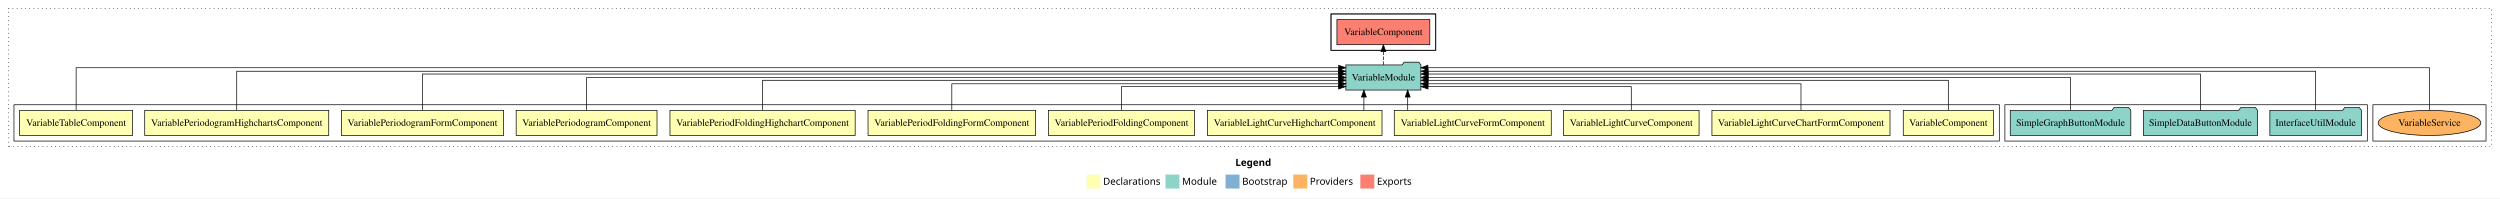
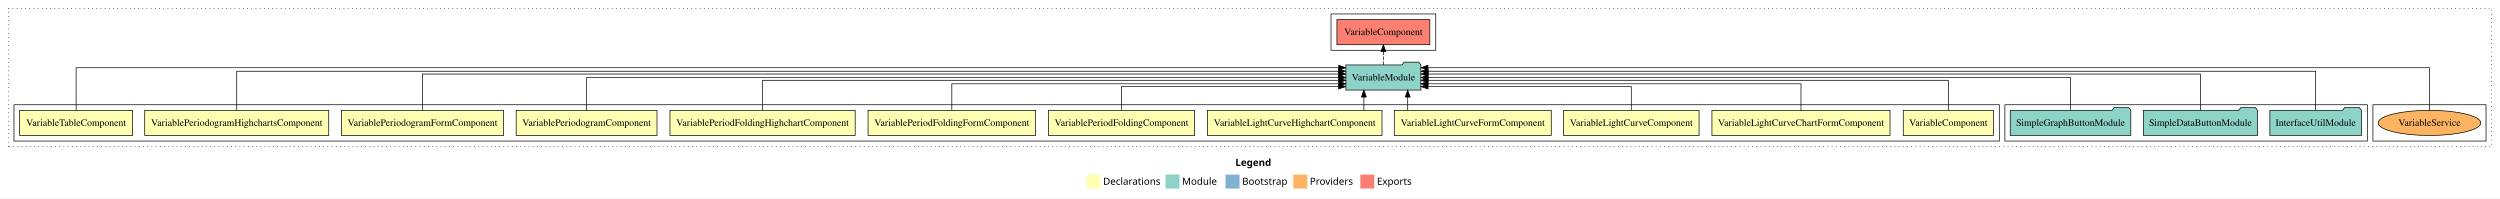
<svg xmlns="http://www.w3.org/2000/svg" width="3580pt" height="284pt" viewBox="0.00 0.00 3580.00 284.00">
  <g id="graph0" class="graph" transform="scale(1 1) rotate(0) translate(4 280)">
    <polygon fill="white" stroke="transparent" points="-4,4 -4,-280 3576,-280 3576,4 -4,4" />
    <text text-anchor="start" x="1765.01" y="-42.4" font-family="Times-12" font-weight="bold" font-size="14.00">Legend</text>
    <polygon fill="#ffffb3" stroke="transparent" points="1552,-10 1552,-30 1572,-30 1572,-10 1552,-10" />
    <text text-anchor="start" x="1575.63" y="-15.4" font-family="Times-12" font-size="14.00">  Declarations</text>
    <polygon fill="#8dd3c7" stroke="transparent" points="1665,-10 1665,-30 1685,-30 1685,-10 1665,-10" />
    <text text-anchor="start" x="1688.73" y="-15.4" font-family="Times-12" font-size="14.00">  Module</text>
    <polygon fill="#80b1d3" stroke="transparent" points="1751,-10 1751,-30 1771,-30 1771,-10 1751,-10" />
    <text text-anchor="start" x="1774.78" y="-15.4" font-family="Times-12" font-size="14.00">  Bootstrap</text>
    <polygon fill="#fdb462" stroke="transparent" points="1848,-10 1848,-30 1868,-30 1868,-10 1848,-10" />
    <text text-anchor="start" x="1871.67" y="-15.4" font-family="Times-12" font-size="14.00">  Providers</text>
    <polygon fill="#fb8072" stroke="transparent" points="1944,-10 1944,-30 1964,-30 1964,-10 1944,-10" />
    <text text-anchor="start" x="1967.73" y="-15.4" font-family="Times-12" font-size="14.00">  Exports</text>
    <g id="clust1" class="cluster">
      <polygon fill="none" stroke="black" stroke-dasharray="1,5" points="8,-70 8,-268 3564,-268 3564,-70 8,-70" />
-     </g>
-     <g id="clust16" class="cluster">
-       <polygon fill="none" stroke="black" points="1902,-208 1902,-260 2052,-260 2052,-208 1902,-208" />
    </g>
    <g id="clust16" class="cluster">
      <polygon fill="none" stroke="black" points="1902,-208 1902,-260 2052,-260 2052,-208 1902,-208" />
    </g>
    <g id="clust18" class="cluster">
      <polygon fill="none" stroke="black" points="3394,-78 3394,-130 3556,-130 3556,-78 3394,-78" />
    </g>
    <g id="clust15" class="cluster">
      <polygon fill="none" stroke="black" points="2867,-78 2867,-130 3386,-130 3386,-78 2867,-78" />
    </g>
    <g id="clust2" class="cluster">
      <polygon fill="none" stroke="black" points="16,-78 16,-130 2859,-130 2859,-78 16,-78" />
    </g>
    <g id="node1" class="node">
      <polygon fill="#ffffb3" stroke="black" points="2850.53,-122 2721.47,-122 2721.47,-86 2850.53,-86 2850.53,-122" />
      <text text-anchor="middle" x="2786" y="-99.8" font-family="Times,serif" font-size="14.00">VariableComponent</text>
    </g>
    <g id="node13" class="node">
      <polygon fill="#8dd3c7" stroke="black" points="2030.74,-187 2027.74,-191 2006.74,-191 2003.74,-187 1923.26,-187 1923.26,-151 2030.74,-151 2030.74,-187" />
      <text text-anchor="middle" x="1977" y="-164.8" font-family="Times,serif" font-size="14.00">VariableModule</text>
    </g>
    <g id="edge1" class="edge">
      <path fill="none" stroke="black" d="M2786,-122.3C2786,-140.27 2786,-165 2786,-165 2786,-165 2041.02,-165 2041.02,-165" />
      <polygon fill="black" stroke="black" points="2041.02,-161.5 2031.02,-165 2041.02,-168.5 2041.02,-161.5" />
    </g>
    <g id="node2" class="node">
      <polygon fill="#ffffb3" stroke="black" points="2702.51,-122 2447.49,-122 2447.49,-86 2702.51,-86 2702.51,-122" />
      <text text-anchor="middle" x="2575" y="-99.8" font-family="Times,serif" font-size="14.00">VariableLightCurveChartFormComponent</text>
    </g>
    <g id="edge2" class="edge">
      <path fill="none" stroke="black" d="M2575,-122.03C2575,-138.4 2575,-160 2575,-160 2575,-160 2040.86,-160 2040.86,-160" />
      <polygon fill="black" stroke="black" points="2040.86,-156.5 2030.86,-160 2040.86,-163.5 2040.86,-156.5" />
    </g>
    <g id="node3" class="node">
      <polygon fill="#ffffb3" stroke="black" points="2429.07,-122 2234.93,-122 2234.93,-86 2429.07,-86 2429.07,-122" />
      <text text-anchor="middle" x="2332" y="-99.8" font-family="Times,serif" font-size="14.00">VariableLightCurveComponent</text>
    </g>
    <g id="edge3" class="edge">
      <path fill="none" stroke="black" d="M2332,-122.19C2332,-137.18 2332,-156 2332,-156 2332,-156 2040.92,-156 2040.92,-156" />
      <polygon fill="black" stroke="black" points="2040.92,-152.5 2030.92,-156 2040.92,-159.5 2040.92,-152.5" />
    </g>
    <g id="node4" class="node">
      <polygon fill="#ffffb3" stroke="black" points="2217.4,-122 1992.6,-122 1992.6,-86 2217.4,-86 2217.4,-122" />
      <text text-anchor="middle" x="2105" y="-99.8" font-family="Times,serif" font-size="14.00">VariableLightCurveFormComponent</text>
    </g>
    <g id="edge4" class="edge">
      <path fill="none" stroke="black" d="M2011.83,-122.11C2011.83,-122.11 2011.83,-140.99 2011.83,-140.99" />
      <polygon fill="black" stroke="black" points="2008.33,-140.99 2011.83,-150.99 2015.33,-140.99 2008.33,-140.99" />
    </g>
    <g id="node5" class="node">
      <polygon fill="#ffffb3" stroke="black" points="1975.05,-122 1724.95,-122 1724.95,-86 1975.05,-86 1975.05,-122" />
      <text text-anchor="middle" x="1850" y="-99.8" font-family="Times,serif" font-size="14.00">VariableLightCurveHighchartComponent</text>
    </g>
    <g id="edge5" class="edge">
      <path fill="none" stroke="black" d="M1949.08,-122.11C1949.08,-122.11 1949.08,-140.99 1949.08,-140.99" />
      <polygon fill="black" stroke="black" points="1945.58,-140.99 1949.08,-150.99 1952.58,-140.99 1945.58,-140.99" />
    </g>
    <g id="node6" class="node">
      <polygon fill="#ffffb3" stroke="black" points="1706.64,-122 1497.36,-122 1497.36,-86 1706.64,-86 1706.64,-122" />
      <text text-anchor="middle" x="1602" y="-99.8" font-family="Times,serif" font-size="14.00">VariablePeriodFoldingComponent</text>
    </g>
    <g id="edge6" class="edge">
      <path fill="none" stroke="black" d="M1602,-122.19C1602,-137.18 1602,-156 1602,-156 1602,-156 1912.87,-156 1912.87,-156" />
      <polygon fill="black" stroke="black" points="1912.87,-159.5 1922.87,-156 1912.87,-152.5 1912.87,-159.5" />
    </g>
    <g id="node7" class="node">
      <polygon fill="#ffffb3" stroke="black" points="1478.97,-122 1239.03,-122 1239.03,-86 1478.97,-86 1478.97,-122" />
      <text text-anchor="middle" x="1359" y="-99.8" font-family="Times,serif" font-size="14.00">VariablePeriodFoldingFormComponent</text>
    </g>
    <g id="edge7" class="edge">
      <path fill="none" stroke="black" d="M1359,-122.03C1359,-138.4 1359,-160 1359,-160 1359,-160 1913.24,-160 1913.24,-160" />
      <polygon fill="black" stroke="black" points="1913.24,-163.5 1923.24,-160 1913.24,-156.5 1913.24,-163.5" />
    </g>
    <g id="node8" class="node">
      <polygon fill="#ffffb3" stroke="black" points="1220.61,-122 955.39,-122 955.39,-86 1220.61,-86 1220.61,-122" />
      <text text-anchor="middle" x="1088" y="-99.8" font-family="Times,serif" font-size="14.00">VariablePeriodFoldingHighchartComponent</text>
    </g>
    <g id="edge8" class="edge">
      <path fill="none" stroke="black" d="M1088,-122.3C1088,-140.27 1088,-165 1088,-165 1088,-165 1913.06,-165 1913.06,-165" />
      <polygon fill="black" stroke="black" points="1913.06,-168.5 1923.06,-165 1913.06,-161.5 1913.06,-168.5" />
    </g>
    <g id="node9" class="node">
      <polygon fill="#ffffb3" stroke="black" points="936.84,-122 735.16,-122 735.16,-86 936.84,-86 936.84,-122" />
      <text text-anchor="middle" x="836" y="-99.8" font-family="Times,serif" font-size="14.00">VariablePeriodogramComponent</text>
    </g>
    <g id="edge9" class="edge">
      <path fill="none" stroke="black" d="M836,-122.11C836,-141.34 836,-169 836,-169 836,-169 1913.12,-169 1913.12,-169" />
      <polygon fill="black" stroke="black" points="1913.12,-172.5 1923.12,-169 1913.12,-165.5 1913.12,-172.5" />
    </g>
    <g id="node10" class="node">
      <polygon fill="#ffffb3" stroke="black" points="717.17,-122 484.83,-122 484.83,-86 717.17,-86 717.17,-122" />
      <text text-anchor="middle" x="601" y="-99.8" font-family="Times,serif" font-size="14.00">VariablePeriodogramFormComponent</text>
    </g>
    <g id="edge10" class="edge">
      <path fill="none" stroke="black" d="M601,-122.03C601,-142.77 601,-174 601,-174 601,-174 1913.06,-174 1913.06,-174" />
      <polygon fill="black" stroke="black" points="1913.06,-177.5 1923.06,-174 1913.06,-170.5 1913.06,-177.5" />
    </g>
    <g id="node11" class="node">
      <polygon fill="#ffffb3" stroke="black" points="466.76,-122 203.24,-122 203.24,-86 466.76,-86 466.76,-122" />
      <text text-anchor="middle" x="335" y="-99.8" font-family="Times,serif" font-size="14.00">VariablePeriodogramHighchartsComponent</text>
    </g>
    <g id="edge11" class="edge">
      <path fill="none" stroke="black" d="M335,-122.29C335,-144.21 335,-178 335,-178 335,-178 1912.84,-178 1912.84,-178" />
      <polygon fill="black" stroke="black" points="1912.84,-181.5 1922.84,-178 1912.84,-174.5 1912.84,-181.5" />
    </g>
    <g id="node12" class="node">
      <polygon fill="#ffffb3" stroke="black" points="185.9,-122 24.1,-122 24.1,-86 185.9,-86 185.9,-122" />
      <text text-anchor="middle" x="105" y="-99.8" font-family="Times,serif" font-size="14.00">VariableTableComponent</text>
    </g>
    <g id="edge12" class="edge">
      <path fill="none" stroke="black" d="M105,-122.32C105,-145.66 105,-183 105,-183 105,-183 1912.99,-183 1912.99,-183" />
      <polygon fill="black" stroke="black" points="1912.99,-186.5 1922.99,-183 1912.99,-179.5 1912.99,-186.5" />
    </g>
    <g id="node17" class="node">
      <polygon fill="#fb8072" stroke="black" points="2043.52,-252 1910.48,-252 1910.48,-216 2043.52,-216 2043.52,-252" />
      <text text-anchor="middle" x="1977" y="-229.8" font-family="Times,serif" font-size="14.00">VariableComponent </text>
    </g>
    <g id="edge16" class="edge">
      <path fill="none" stroke="black" stroke-dasharray="5,2" d="M1977,-187.11C1977,-187.11 1977,-205.99 1977,-205.99" />
      <polygon fill="black" stroke="black" points="1973.5,-205.99 1977,-215.99 1980.5,-205.99 1973.5,-205.99" />
    </g>
    <g id="node14" class="node">
      <polygon fill="#8dd3c7" stroke="black" points="3377.56,-122 3374.56,-126 3353.56,-126 3350.56,-122 3246.44,-122 3246.44,-86 3377.56,-86 3377.56,-122" />
      <text text-anchor="middle" x="3312" y="-99.8" font-family="Times,serif" font-size="14.00">InterfaceUtilModule</text>
    </g>
    <g id="edge13" class="edge">
      <path fill="none" stroke="black" d="M3312,-122.29C3312,-144.21 3312,-178 3312,-178 3312,-178 2040.99,-178 2040.99,-178" />
      <polygon fill="black" stroke="black" points="2040.99,-174.5 2030.99,-178 2040.99,-181.5 2040.99,-174.5" />
    </g>
    <g id="node15" class="node">
      <polygon fill="#8dd3c7" stroke="black" points="3228.76,-122 3225.76,-126 3204.76,-126 3201.76,-122 3065.24,-122 3065.24,-86 3228.76,-86 3228.76,-122" />
      <text text-anchor="middle" x="3147" y="-99.8" font-family="Times,serif" font-size="14.00">SimpleDataButtonModule</text>
    </g>
    <g id="edge14" class="edge">
      <path fill="none" stroke="black" d="M3147,-122.03C3147,-142.77 3147,-174 3147,-174 3147,-174 2041.09,-174 2041.09,-174" />
      <polygon fill="black" stroke="black" points="2041.09,-170.5 2031.09,-174 2041.08,-177.5 2041.09,-170.5" />
    </g>
    <g id="node16" class="node">
      <polygon fill="#8dd3c7" stroke="black" points="3047.32,-122 3044.32,-126 3023.32,-126 3020.32,-122 2874.68,-122 2874.68,-86 3047.32,-86 3047.32,-122" />
      <text text-anchor="middle" x="2961" y="-99.8" font-family="Times,serif" font-size="14.00">SimpleGraphButtonModule</text>
    </g>
    <g id="edge15" class="edge">
      <path fill="none" stroke="black" d="M2961,-122.11C2961,-141.34 2961,-169 2961,-169 2961,-169 2040.95,-169 2040.95,-169" />
      <polygon fill="black" stroke="black" points="2040.95,-165.5 2030.95,-169 2040.95,-172.5 2040.95,-165.5" />
    </g>
    <g id="node18" class="node">
      <ellipse fill="#fdb462" stroke="black" cx="3475" cy="-104" rx="73.47" ry="18" />
      <text text-anchor="middle" x="3475" y="-99.8" font-family="Times,serif" font-size="14.00">VariableService</text>
    </g>
    <g id="edge17" class="edge">
      <path fill="none" stroke="black" d="M3475,-122.32C3475,-145.66 3475,-183 3475,-183 3475,-183 2040.76,-183 2040.76,-183" />
      <polygon fill="black" stroke="black" points="2040.76,-179.5 2030.76,-183 2040.76,-186.5 2040.76,-179.5" />
    </g>
  </g>
</svg>
